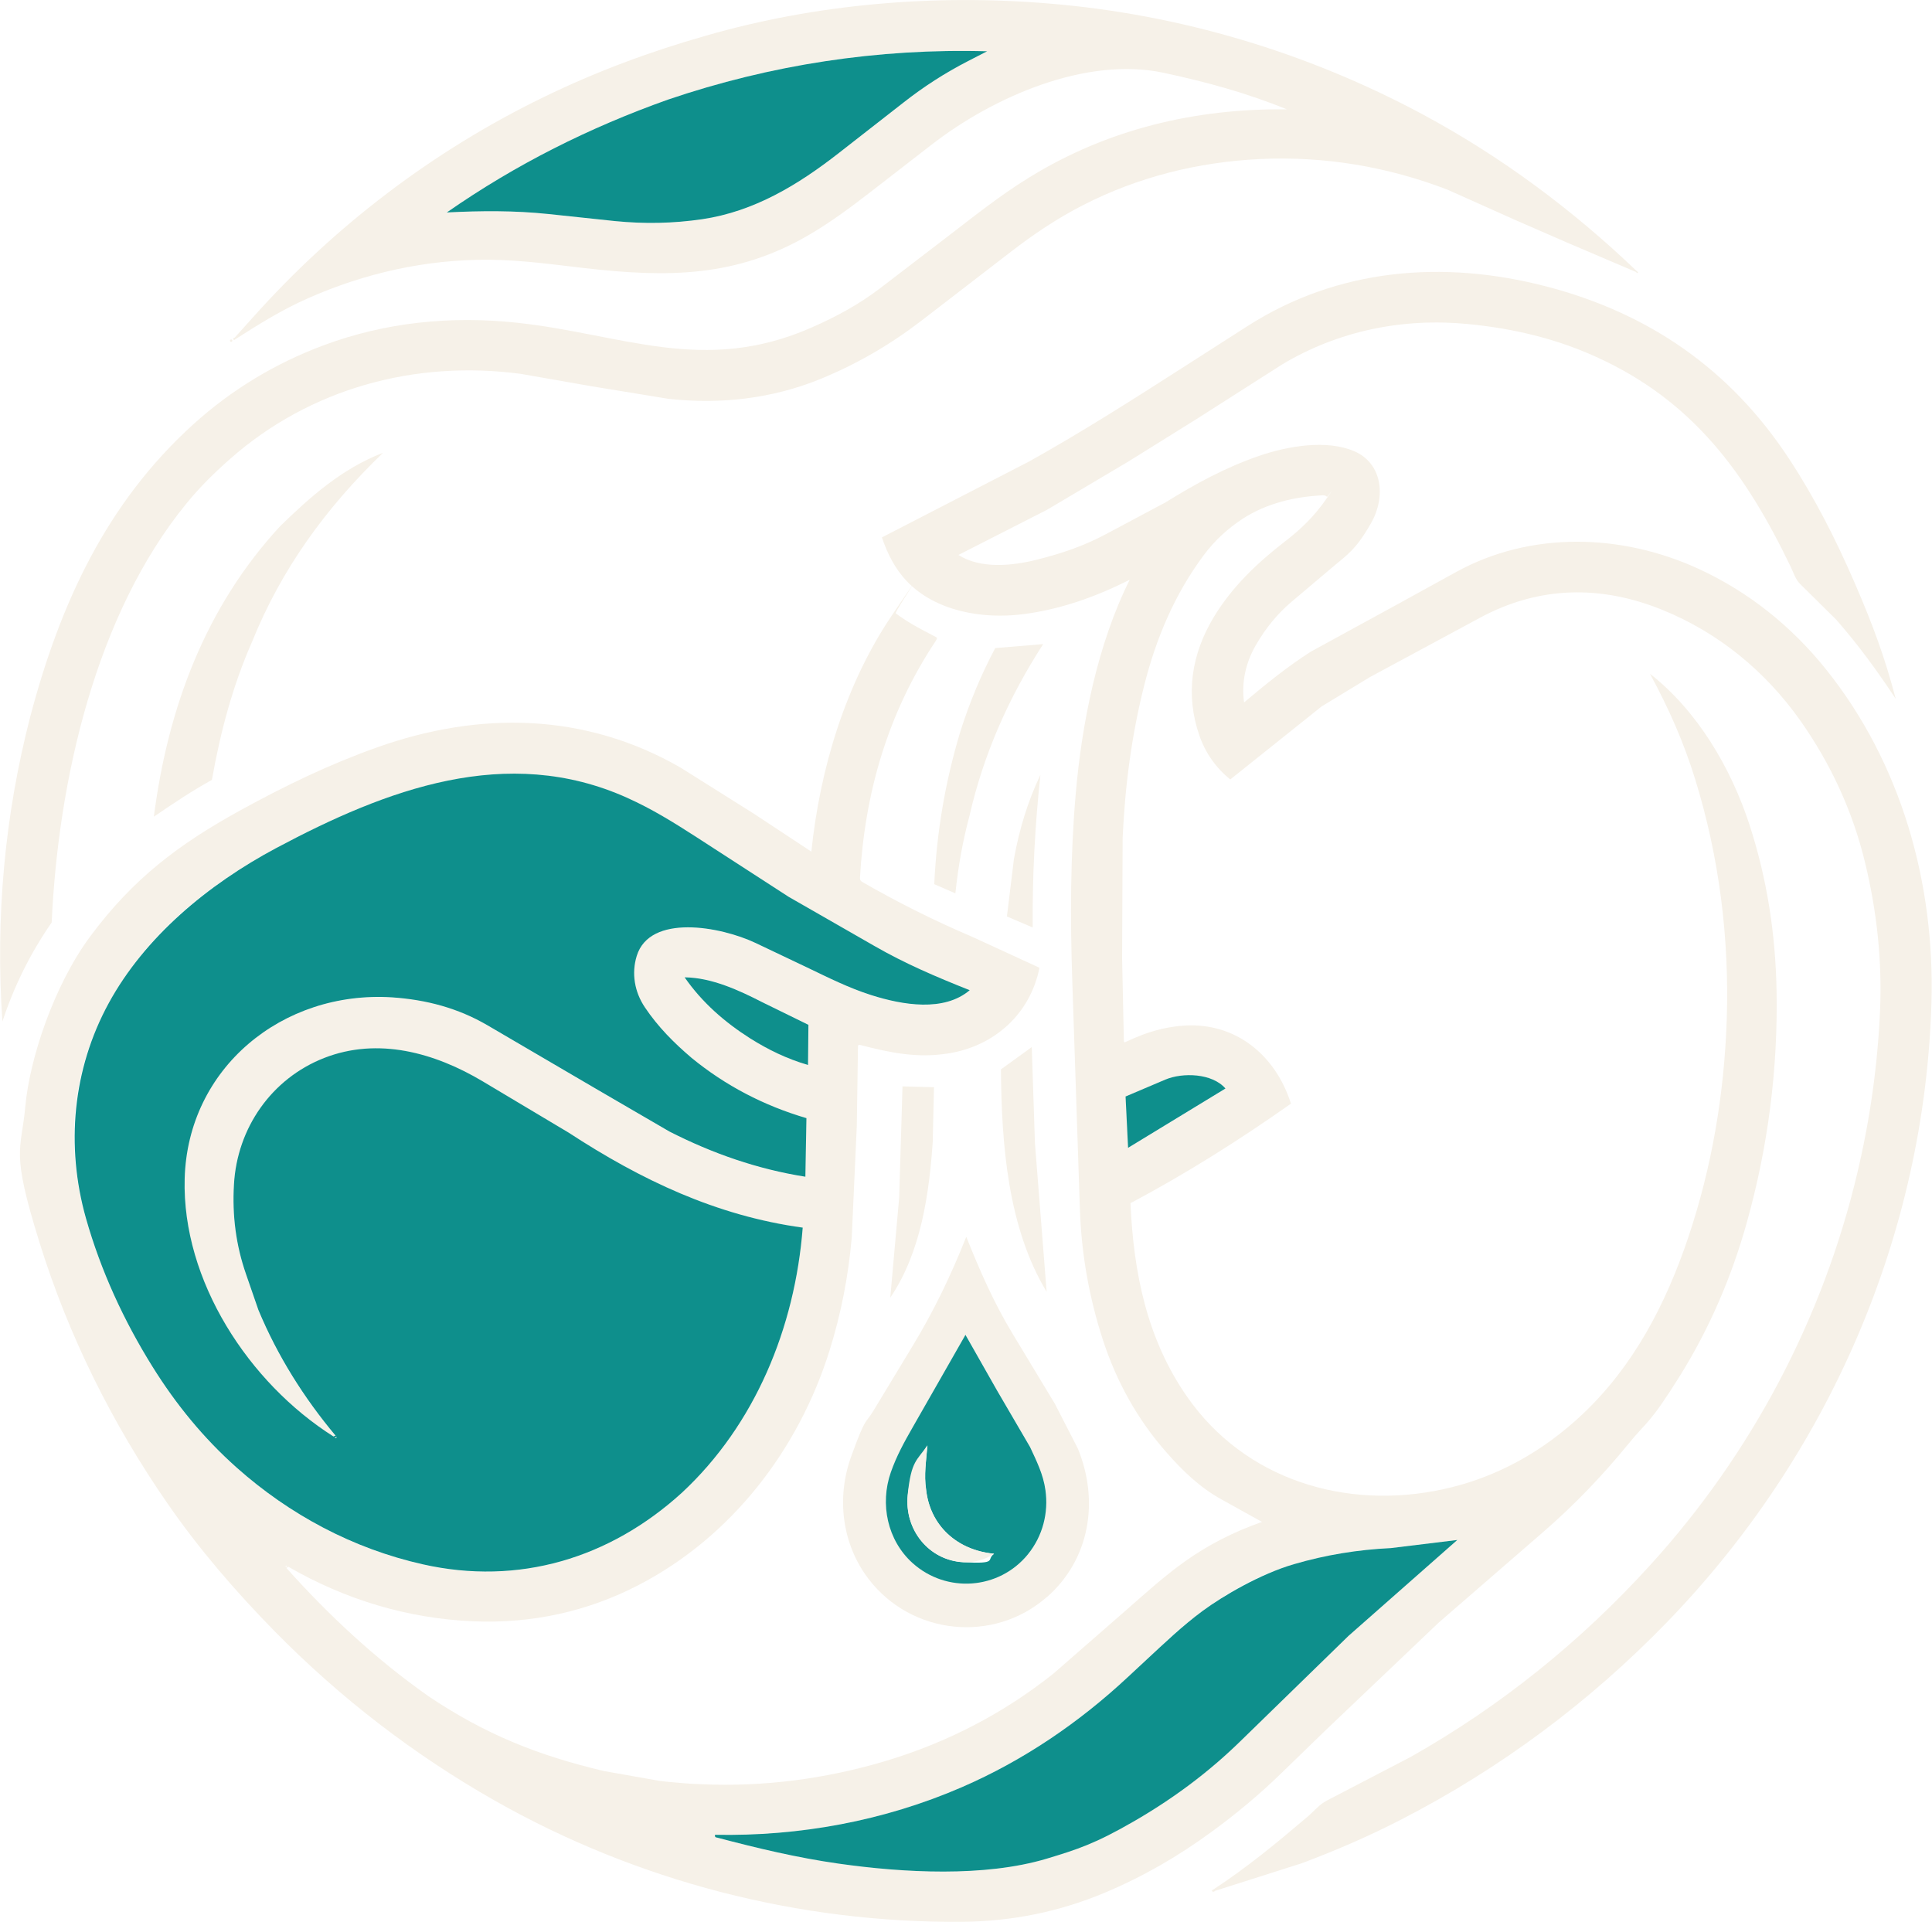
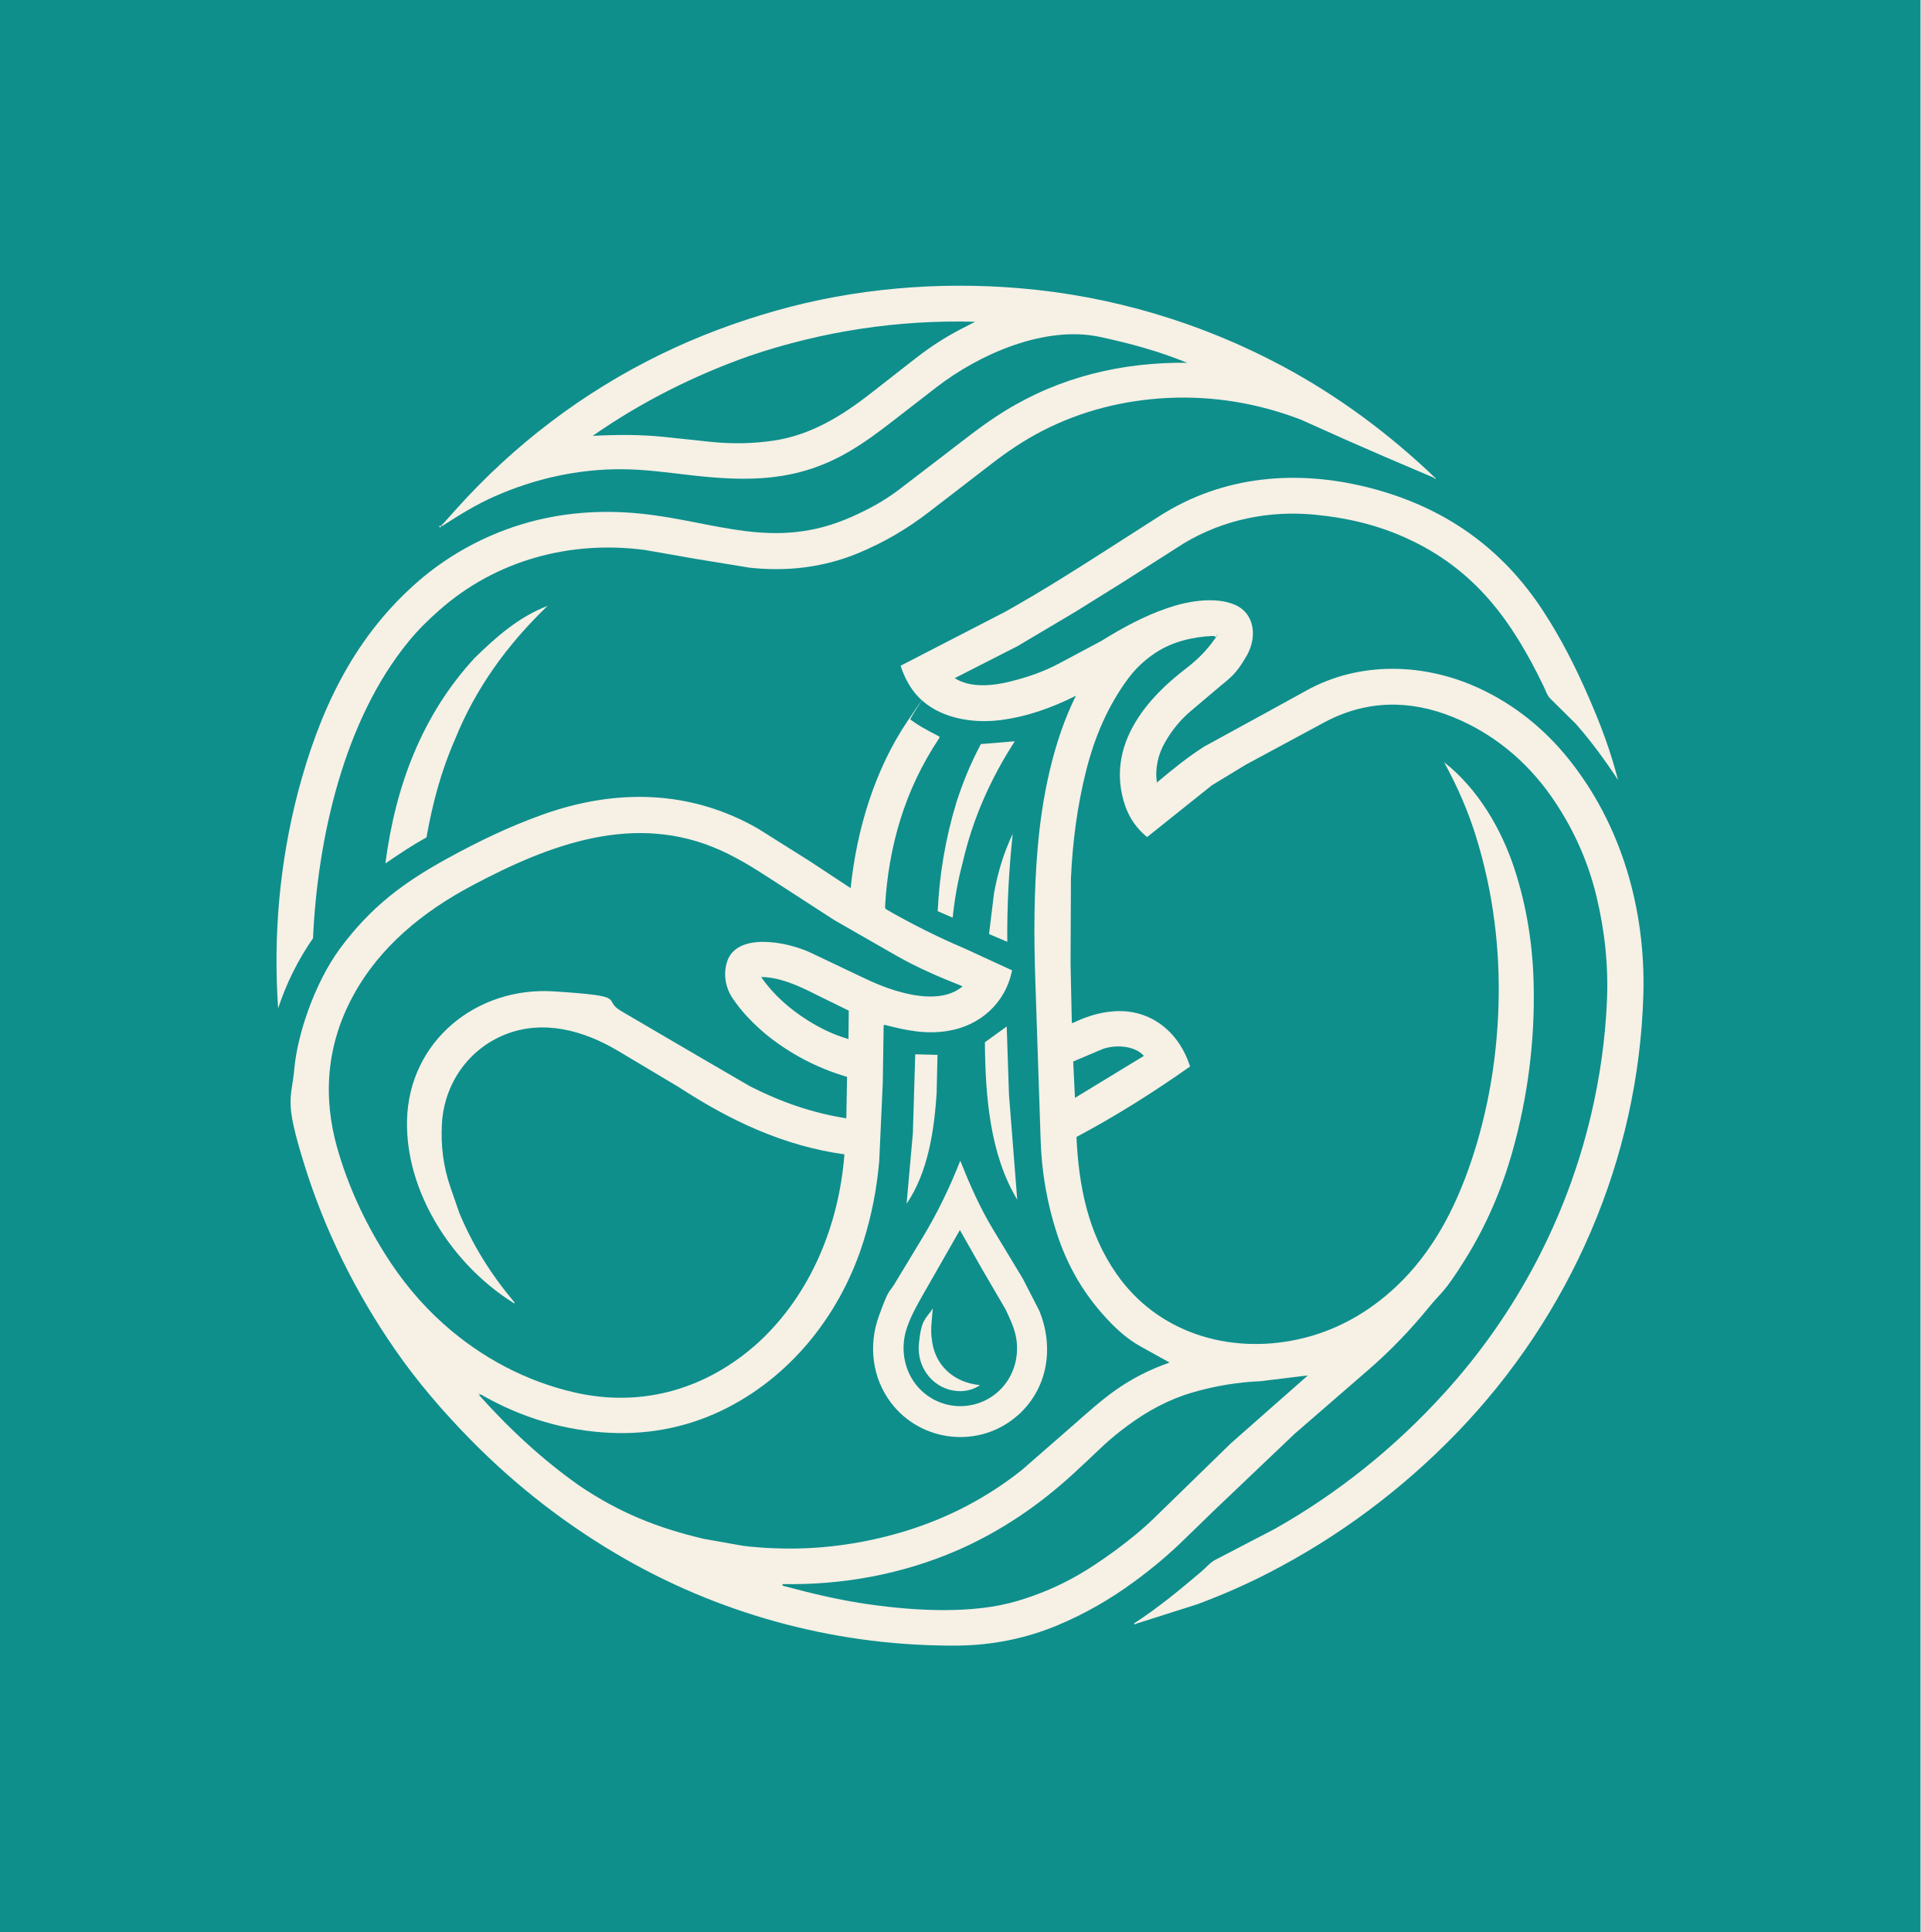
- <svg xmlns="http://www.w3.org/2000/svg" id="Layer_1" version="1.1" viewBox="0 0 1454.2 1446.5">
+ <svg xmlns="http://www.w3.org/2000/svg" id="Layer_1" version="1.1" viewBox="0 0 2042.6 2054.6">
  <defs>
    <style>
      .st0 {
-         fill: #f6f1e8;
+         fill: #0e8f8c;
      }

      .st1 {
-         fill: #0e8f8c;
+         fill: #f6f0e5;
      }
    </style>
  </defs>
-   <path class="st0" d="M215.6,1180.2c32,35.8,67.3,68.6,106.9,96.5,42.7,28.7,82.5,44.6,132,56.3l41.8,7.4,7,.8,11.6,1c4.5.4,7.6.5,12.2.7,47.5,2.2,94.1-3.9,139.7-17.5,46.2-13.9,88.6-35.8,126.2-65.8l55-48c14.5-12.7,28.1-25.1,43.8-36.3,17.9-12.7,36.3-22.1,58.1-29.8l-30.8-17.1c-16-8.9-28.8-21.2-41-35.1-21.9-24.8-37.7-53.3-48-84.9-10.4-32.2-16.2-64.8-17.3-98.9l-5.7-170.9c-1.6-47.5-1.5-94,2.6-141.2,4.6-53.4,16.5-112.8,40.6-161-26,13-52.1,22.3-80.4,25.9-30.5,3.9-65.8-2.3-87.2-24.7-8.9-9.3-14.7-20.7-18.9-33.1l110.9-57.2c39.4-22,76.8-45.8,114.7-70.1l49.5-31.7c68-43.6,147.4-50.1,225-29.9s138.8,62.7,182.9,130c19.4,29.6,35,60.4,49.1,92.9s22.9,56.7,31,87.5c-14-21.2-28.3-40.8-44.8-59.6l-27.2-26.9c-3.4-3.3-5-8.6-7.1-13-33.8-70.2-73.3-124.7-146.2-157.8-30.8-14-62.8-21.5-96.7-24.8-49.1-4.8-97.7,5.1-140,30.5l-64.1,40.9-51.2,31.9-61.5,36.5-66.7,34c16.5,10.5,39.9,8.4,59.3,3.5s35.3-10.4,51.8-19.2l45-24c22.4-13.9,45-26.2,70-34.8,21.9-7.6,51.3-12.5,72-3.5,20.7,9,24,33.8,12.5,54s-17.8,23.7-29.4,33.5l-30.4,25.7c-10.9,9.2-19.9,20.4-27,32.8-7.6,13.1-10.9,28-8.8,43,16.7-14,32.5-26.9,50.4-38.3l65.3-35.7,43.8-24.1c56.2-31,124.6-29.1,182.5-2.5,37.7,17.3,70.1,43.3,96.1,75.8,56.4,70.4,81.9,160.5,79.3,250.7-5.1,174.8-77.6,340.9-198.8,466.1-58.3,60.2-125.5,110.3-200.1,148.7-24.6,12.7-49.2,23.3-75,33l-65.4,20.8c-1.5,1.7-3.4-.4-1.4-.9,25.7-16.8,48.4-35.6,71.3-55.1,4.7-4,8.6-9,14.2-11.9l63.2-32.9c67.7-38.2,128.1-86.9,180.4-144.5,76.2-83.8,130-185.5,156-295.9,9.4-39.9,15.1-80.3,16.9-121.4,1.6-37.8-2.4-74.5-11.2-111-9.3-38.8-25.9-74.7-48.8-107.2-26.2-37.1-61.6-66.2-103.7-83.3-46.5-18.9-92.9-18.1-137.3,5.8l-83.1,44.8-36.2,22-68.8,55c-10.9-8.9-18.7-20-23.2-33-10.8-31-6-61.4,10.9-89.4,13.9-22.9,32.8-40.8,53.8-57,12-9.2,22.1-19.2,30.6-31.5s.9-1.5.7-1.8c-.4-.8-1.7-1.2-3.1-1.2-21,1-42.1,5.9-60.1,17.5-11.4,7.4-21.4,16.6-29.5,27.5-21.9,29.4-35.9,62.5-44.9,98.2-9.5,37.7-14.4,75.5-16.2,114.5l-.4,91,1.3,61c0,.6,0,2,.5,2,1.9-.1,19.9-11.1,45.5-12.6,38.3-2.2,68.2,22.2,79.8,58.8-39.1,27.5-78.6,52.5-120.8,74.9,2.3,52.3,12.4,102.3,42.5,145.5,43.4,62.5,119.2,85.8,192.9,69.8,39.9-8.6,75.1-28.4,104.8-56.4,38.4-36.2,62.6-82.7,79.5-132.7,17.9-53.2,27.2-108.1,29.1-164.3,2-61.5-5.6-122.1-23.7-180.8-8.6-27.9-19.9-53.5-34.1-79.6,35.8,28,61,71,74.9,113.6,13.2,40.6,19.6,81.9,20.4,124.9,1.1,59-6.4,117.2-22.2,173.9-11.5,41.4-28.3,80.5-51,116.8s-24.6,33.6-38,50.1c-19.9,24.4-41.1,46.5-64.9,67.1l-78.2,67.8-85,80.9-33.1,32.1c-16.6,16.2-33.8,30.5-52.6,44.3-25.4,18.6-51.8,33.9-80.9,46.1-34,14.2-69.3,21.4-106.5,21.8-123.2,1.1-245.4-30.5-352.5-91.3-61.1-34.7-116.4-77.4-165.6-127.4-29.4-30-56.8-61.7-80.7-96.3-41.8-60.4-74.5-126.3-96.3-196.4s-13.8-67.8-10.6-102.7,21-89.9,48.6-127.3c32.2-43.5,66.6-69.6,113.6-95.4,33.3-18.3,66.8-34.5,102.6-47.2,77.2-27.4,156.3-26.1,228.1,15.1l55.2,34.7,43.5,28.7c6.5-62.8,25.9-126.6,60.8-178.1s1.5-2.1,2.7-1.3l2.7,2,1.2.8c10,7.2,26.9,15,27.1,15.6s-.4,1.7-1,2.6c-35.7,53.7-53.3,113.8-56.9,178.1,0,1.3.3,2.3,1.5,3,27.1,15.6,54.5,29.3,83.4,41.6l50.2,23.1c-7,35-34.2,59.1-68.7,64.5-23.3,3.7-43.5-.5-65.9-6.3-.7-.2-2-.4-2,.8l-.9,60.1-3.8,84c-2.6,29.4-8,57.2-16.8,85.3-23.4,74.6-73.8,140-143.6,176.2-38.7,20.1-80.9,29.2-124.7,27.3-49.4-2.1-96.3-16.4-138.9-41l-1.5.8ZM250.9,1081.3c-63.7-40.2-114-117.1-112-193.9,2.2-83.4,73.5-141.9,156.2-136.6s49.6,8.1,71.7,21l83.2,48.7,53.8,31.3c32.4,16.5,66.2,28.3,102.3,34l.8-44.1c-32-9.4-60.9-24.6-86.5-45.4-13.5-11.5-25.3-23.4-35.1-38-7.8-11.6-10.2-25.6-6.1-38.8,9.8-31.6,62.9-22.2,89.5-9.6l38.7,18.4c16.1,7.6,31.3,15.4,48.3,20.8,23.6,7.5,54.7,12.8,74.1-3.7-25.2-10-48.6-20-71.4-33.1l-64.9-37.2-69.2-44.8c-17.2-11.1-33.6-21.3-52.3-29.7-90.7-40.7-181.4-6.3-264,37.7-51.9,27.6-97.8,64.6-126.3,116.9s-32.5,107.3-17.1,161.9c11.2,39.5,28.4,76.9,50.1,111.7,17.7,28.4,38.4,53.7,63.3,75.9,40,35.6,87.7,61,140,72.8,72.3,16.3,140.9-4.5,195.1-53.8,55.1-51.1,85.1-124,91-199.6-65-9-121.7-36-176.2-71.5l-64.5-38.5c-36.5-21.7-79-33.5-119.5-17.7-39.6,15.5-65.5,52.7-67.9,95.1-1.3,23.3,1.5,45.8,9.1,67.7l9.3,26.9c14.3,34.7,34.2,66.2,58.1,94.6-.1.1,0,.6.9.9,0,1-1.1,1.2-1.5.5s-.4-.5-1-.7ZM608.5,771.2l-34.5-16.9c-17.5-8.9-38.2-18.6-58.6-18.8,13.2,19,30.1,33.8,49.4,46,13.6,8.6,27.5,15.3,43.5,20l.3-30.4ZM849.1,864.1l73.4-44.7c-10.1-11.6-32.4-12.2-45.3-6.7l-29.9,12.7,1.9,38.8ZM539.7,1383.1c30.7,8.2,60.5,15.3,91.5,19.6,48.7,6.9,109.7,10.3,156.6-3.7,23.2-6.9,44.8-16,65.8-28.2s55.8-36.5,79.9-60.1l81.5-79.4,81.9-72.2-50,6.1c-24.9,1.1-49,5.1-72.9,12.1-25.3,7.4-47.7,19.6-68.8,35.2s-28.4,23.9-42.2,36.7l-14.2,13.2c-36.8,34.1-78.5,62.6-124.9,82.8-58.6,25.4-122.1,37-185.6,35.8-.6.8-.1,2,1.4,2.1ZM216.2,1178.8c-.4-.6-1.3-.4-1.3.5l1.3-.5Z" />
-   <path class="st0" d="M788,1202c-40.1,35.2-101.9,28.7-134.2-13.5-20.1-26.3-24.4-61.1-13.1-92.3s10.3-23.6,17.1-35l29.4-48.6c15.7-26,28.5-52.4,40.1-81.7,10.2,25.5,20.7,49.5,34.7,72.7l32,53,17.3,33.7c16.1,39.3,9.2,83.3-23.4,111.9ZM773.8,1169.8c11.2-13.7,15.5-31.3,13.2-48.3-1.6-11.8-6.7-21.9-11.6-32.5l-24.7-42.3-23.9-42.1-39.8,69.7c-6.4,11.3-12.1,21.5-16.4,33.8-8.3,23.8-2.6,51.1,16.3,68.2,25.5,23,65,20.3,87-6.6Z" />
-   <path class="st0" d="M115.8,614.7c10.6-82.1,38.8-157.7,95-218.6,22.5-21.9,46.5-43.4,77.5-55.3-43.4,41.8-76.6,87.8-98.6,142.3-14.6,33.2-23.8,67.8-30.2,103.9-15,8.3-28.3,17.2-43.7,27.7Z" />
-   <path class="st0" d="M719.1,672.4l-15.9-6.9c1.8-39.1,8.3-77.4,19.7-115.1,7-22,15.5-42.4,26.2-62.6l36.1-3c-26,40.2-44.9,82.9-55.5,129.3-5.1,19.2-8.4,37.6-10.6,58.3Z" />
-   <path class="st0" d="M787.8,972.3c-29.2-48.3-34-110.9-34.4-167.4l23.2-16.8,2.4,72.5,8.8,111.8Z" />
-   <path class="st0" d="M702.2,857.5c-2.7,40.8-8.9,85-32.1,119.2l6.7-75.3,2.5-83.7,23.7.6-.9,39.2Z" />
-   <path class="st0" d="M757.9,689.8l5.3-43.4c4-22.1,10.3-43,19.9-63.2-4.1,38.5-6.1,75.6-5.8,114.9l-19.4-8.3Z" />
-   <path class="st0" d="M1231.4,204.7l-52.3-22.3-38.3-16.7-51.2-22.9c-45.2-17.4-92.9-25.4-141.4-23.1-46.7,2.3-91.6,13.5-133,34.7-19.7,10.1-37.2,21.9-54.7,35.4l-66.6,51.3c-23.5,18.1-48.5,32.7-76,44-36.6,15-75.5,19.4-114.7,15.1l-57.5-9.4-53.7-9.4c-79.5-10.6-158.7,10.9-218.9,64.1-11.9,10.5-22.6,21-32.7,33.4-68.5,83.6-96.6,208.7-101.5,315.4-16.1,23.3-28.3,47.9-37.1,74.6-5.3-78,1.6-154.7,21-229.6,22.4-84.8,57.2-160.7,122.9-220.1,28.5-25.8,61.6-45.8,97.6-59.2,46.8-17.5,96.2-22.4,145.7-17.1,78.9,8.4,140.5,39.5,221.9,3.6,18.5-8.1,35.5-17.3,51.5-29.5l48.7-37.3c21.1-16.1,41-32.3,63.7-46.2,59-36.4,125.2-52,193.8-51.2-30.9-12.6-61.1-20.7-92.7-27.5-58.4-12.5-128.3,18.1-174.7,54.1l-46.2,35.8c-14.9,11.5-29.1,22.1-45.4,31.7-55.4,32.6-107.3,32.5-169.6,25.4-24.3-2.8-47.4-6.1-72.1-6.3-47.1-.3-93.2,10-136.1,29-19.5,8.6-36.6,19.3-54.6,30.8-1.3,1.6-2.7-.9-.5-1.2l14.1-15.7c61.4-68.6,135.3-124.9,218.4-165.3,39.5-19.2,79.8-34.2,122-46.2C614.3,2.9,703.7-4.6,790.2,2.7c98.1,8.2,193.6,36.7,280.3,83.2,59.3,31.8,113.2,72,161.3,118,.2.2.4.4.7.6.7.3.4,1.1-.3,1-.6-.5-.9-.8-.9-.8ZM631.6,115l48.3-37.7c15.4-12,31.4-22.4,48.7-31.3l14.4-7.4c-81.8-2.3-162.9,10.1-240.3,36.4-58.7,20.8-114.3,48.6-166.4,84.9,25.9-1.3,50.9-1.5,76.6,1.2l50,5.3c22.2,2.2,43.6,1.8,65.6-1.4,39.2-5.7,72.2-25.9,103.1-50Z" />
-   <circle class="st0" cx="174" cy="256.4" r=".9" />
-   <path class="st1" d="M252.6,1080.6c-23.8-28.4-43.7-60-58.1-94.6l-9.3-26.9c-7.6-21.8-10.5-44.3-9.1-67.7,2.4-42.4,28.3-79.6,67.9-95.1,40.4-15.8,83-4.1,119.5,17.7l64.5,38.5c54.5,35.6,111.2,62.6,176.2,71.5-5.9,75.5-35.9,148.4-91,199.6-54.2,49.3-122.8,70.1-195.1,53.8-52.4-11.8-100.1-37.3-140-72.8-24.9-22.2-45.6-47.5-63.3-75.9-21.7-34.8-38.9-72.2-50.1-111.7-15.4-54.6-10-112.2,17.1-161.9s74.3-89.2,126.3-116.9c82.6-44,173.3-78.5,264-37.7,18.7,8.4,35.1,18.6,52.3,29.7l69.2,44.8,64.9,37.2c22.8,13.1,46.2,23.1,71.4,33.1-19.4,16.5-50.5,11.2-74.1,3.7-17-5.4-32.2-13.1-48.3-20.8l-38.7-18.4c-26.6-12.6-79.6-22.1-89.5,9.6-4.1,13.2-1.7,27.2,6.1,38.8,9.8,14.6,21.6,26.5,35.1,38,25.5,20.9,54.5,36,86.5,45.4l-.8,44.1c-36.1-5.7-69.9-17.5-102.3-34l-53.8-31.3-83.2-48.7c-22-12.9-46.1-19.3-71.7-21-82.6-5.3-154,53.2-156.2,136.6-2,76.7,48.3,153.6,112,193.9l1.7-.7ZM253.4,1081.5l-1.5.5c.4.7,1.6.5,1.5-.5Z" />
-   <path class="st1" d="M539.7,1383.1c-1.5,0-1.9-1.3-1.4-2.1,63.5,1.2,127-10.4,185.6-35.8,46.4-20.1,88.2-48.6,124.9-82.8l14.2-13.2c13.8-12.8,26.9-25.4,42.2-36.7s43.5-27.9,68.8-35.2c23.9-7,48-10.9,72.9-12.1l50-6.1-81.9,72.2-81.5,79.4c-24.1,23.5-50.7,43.2-79.9,60.1s-42.7,21.2-65.8,28.2c-46.9,14-107.9,10.6-156.6,3.7-31-4.4-60.8-11.5-91.5-19.6Z" />
-   <path class="st1" d="M608.5,771.2l-.3,30.4c-16-4.7-29.8-11.4-43.5-20-19.2-12.2-36.2-27-49.4-46,20.5.2,41.2,9.9,58.6,18.8l34.5,16.9Z" />
-   <path class="st1" d="M849.1,864.1l-1.9-38.8,29.9-12.7c13-5.5,35.3-4.9,45.3,6.7l-73.4,44.7Z" />
-   <path class="st1" d="M631.6,115c-30.8,24.1-63.9,44.2-103.1,50-22,3.2-43.4,3.6-65.6,1.4l-50-5.3c-25.7-2.7-50.7-2.5-76.6-1.2,52.1-36.3,107.6-64,166.4-84.9,77.3-26.3,158.4-38.7,240.3-36.4l-14.4,7.4c-17.3,8.9-33.3,19.2-48.7,31.3l-48.3,37.7Z" />
-   <path class="st1" d="M773.8,1169.8c-21.9,26.9-61.5,29.6-87,6.6-18.9-17.1-24.6-44.4-16.3-68.2,4.3-12.3,10-22.6,16.4-33.8l39.8-69.7,23.9,42.1,24.7,42.3c4.9,10.5,10,20.7,11.6,32.5,2.4,17-2,34.5-13.2,48.3ZM748.1,1169.5c-28.1-2.8-48.1-21.5-51-48.3-1.7-11.1,0-21.5,1-33.2-7.7,11.5-13.4,23.6-14.8,37.3-2.7,26.1,15.8,49.3,42.1,50.6s16.6-2,22.8-6.3Z" />
-   <path class="st0" d="M748.1,1169.5c-6.3,4.4-14.7,6.7-22.8,6.3-26.2-1.3-44.7-24.5-42.1-50.6s7.1-25.8,14.8-37.3c-.9,11.7-2.7,22.1-1,33.2,2.9,26.8,22.9,45.6,51,48.3Z" />
+   <rect class="st0" width="2042.6" height="2054.6" />
+   <path class="st1" d="M509.6,1483.7c32,35.8,67.3,68.6,106.9,96.5,42.7,28.7,82.5,44.6,132,56.3l41.8,7.4,7,.8,11.6,1c4.5.4,7.6.5,12.2.7,47.5,2.2,94.1-3.9,139.7-17.5,46.2-13.9,88.6-35.8,126.2-65.8l55-48c14.5-12.7,28.1-25.1,43.8-36.3,17.9-12.7,36.3-22.1,58.1-29.8l-30.8-17.1c-16-8.9-28.8-21.2-41-35.1-21.9-24.8-37.7-53.3-48-84.9-10.4-32.2-16.2-64.8-17.3-98.9l-5.7-170.9c-1.6-47.5-1.5-94,2.6-141.2,4.6-53.4,16.5-112.8,40.6-161-26,13-52.1,22.3-80.4,25.9-30.5,3.9-65.8-2.3-87.2-24.7-8.9-9.3-14.7-20.7-18.9-33.1l110.9-57.2c39.4-22,76.8-45.8,114.7-70.1l49.5-31.7c68-43.6,147.4-50.1,225-29.9s138.8,62.7,182.9,130c19.4,29.6,35,60.4,49.1,92.9s22.9,56.7,31,87.5c-14-21.2-28.3-40.8-44.8-59.6l-27.2-26.9c-3.4-3.3-5-8.6-7.1-13-33.8-70.2-73.3-124.7-146.2-157.8-30.8-14-62.8-21.5-96.7-24.8-49.1-4.8-97.7,5.1-140,30.5l-64.1,40.9-51.2,31.9-61.5,36.5-66.7,34c16.5,10.5,39.9,8.4,59.3,3.5s35.3-10.4,51.8-19.2l45-24c22.4-13.9,45-26.2,70-34.8,21.9-7.6,51.3-12.5,72-3.5,20.7,9,24,33.8,12.5,54s-17.8,23.7-29.4,33.5l-30.4,25.7c-10.9,9.2-19.9,20.4-27,32.8-7.6,13.1-10.9,28-8.8,43,16.7-14,32.5-26.9,50.4-38.3l65.3-35.7,43.8-24.1c56.2-31,124.6-29.1,182.5-2.5,37.7,17.3,70.1,43.3,96.1,75.8,56.4,70.4,81.9,160.5,79.3,250.7-5.1,174.8-77.6,340.9-198.8,466.1-58.3,60.2-125.5,110.3-200.1,148.7-24.6,12.7-49.2,23.3-75,33l-65.4,20.8c-1.5,1.7-3.4-.4-1.4-.9,25.7-16.8,48.4-35.6,71.3-55.1,4.7-4,8.6-9,14.2-11.9l63.2-32.9c67.7-38.2,128.1-86.9,180.4-144.5,76.2-83.8,130-185.5,156-295.9,9.4-39.9,15.1-80.3,16.9-121.4,1.6-37.8-2.4-74.5-11.2-111-9.3-38.8-25.9-74.7-48.8-107.2-26.2-37.1-61.6-66.2-103.7-83.3-46.5-18.9-92.9-18.1-137.3,5.8l-83.1,44.8-36.2,22-68.8,55c-10.9-8.9-18.7-20-23.2-33-10.8-31-6-61.4,10.9-89.4,13.9-22.9,32.8-40.8,53.8-57,12-9.2,22.1-19.2,30.6-31.5s.9-1.5.7-1.8c-.4-.8-1.7-1.2-3.1-1.2-21,1-42.1,5.9-60.1,17.5-11.4,7.4-21.4,16.6-29.5,27.5-21.9,29.4-35.9,62.5-44.9,98.2-9.5,37.7-14.4,75.5-16.2,114.5l-.4,91,1.3,61c0,.6,0,2,.5,2,1.9-.1,19.9-11.1,45.5-12.6,38.3-2.2,68.2,22.2,79.8,58.8-39.1,27.5-78.6,52.5-120.8,74.9,2.3,52.3,12.4,102.3,42.5,145.5,43.4,62.5,119.2,85.8,192.9,69.8,39.9-8.6,75.1-28.4,104.8-56.4,38.4-36.2,62.6-82.7,79.5-132.7,17.9-53.2,27.2-108.1,29.1-164.3,2-61.5-5.6-122.1-23.7-180.8-8.6-27.9-19.9-53.5-34.1-79.6,35.8,28,61,71,74.9,113.6,13.2,40.6,19.6,81.9,20.4,124.9,1.1,59-6.4,117.2-22.2,173.9-11.5,41.4-28.3,80.5-51,116.8s-24.6,33.6-38,50.1c-19.9,24.4-41.1,46.5-64.9,67.1l-78.2,67.8-85,80.9-33.1,32.1c-16.6,16.2-33.8,30.5-52.6,44.3-25.4,18.6-51.8,33.9-80.9,46.1-34,14.2-69.3,21.4-106.5,21.8-123.2,1.1-245.4-30.5-352.5-91.3-61.1-34.7-116.4-77.4-165.6-127.4-29.4-30-56.8-61.7-80.7-96.3-41.8-60.4-74.5-126.3-96.3-196.4s-13.8-67.8-10.6-102.7,21-89.9,48.6-127.3c32.2-43.5,66.6-69.6,113.6-95.4,33.3-18.3,66.8-34.5,102.6-47.2,77.2-27.4,156.3-26.1,228.1,15.1l55.2,34.7,43.5,28.7c6.5-62.8,25.9-126.6,60.8-178.1s1.5-2.1,2.7-1.3l2.7,2,1.2.8c10,7.2,26.9,15,27.1,15.6s-.4,1.7-1,2.6c-35.7,53.7-53.3,113.8-56.9,178.1,0,1.3.3,2.3,1.5,3,27.1,15.6,54.5,29.3,83.4,41.6l50.2,23.1c-7,35-34.2,59.1-68.7,64.5-23.3,3.7-43.5-.5-65.9-6.3-.7-.2-2-.4-2,.8l-.9,60.1-3.8,84c-2.6,29.4-8,57.2-16.8,85.3-23.4,74.6-73.8,140-143.6,176.2-38.7,20.1-80.9,29.2-124.7,27.3-49.4-2.1-96.3-16.4-138.9-41l-1.5.8ZM544.9,1384.8c-63.7-40.2-114-117.1-112-193.9,2.2-83.4,73.5-141.9,156.2-136.6s49.6,8.1,71.7,21l83.2,48.7,53.8,31.3c32.4,16.5,66.2,28.3,102.3,34l.8-44.1c-32-9.4-60.9-24.6-86.5-45.4-13.5-11.5-25.3-23.4-35.1-38-7.8-11.6-10.2-25.6-6.1-38.8,9.8-31.6,62.9-22.2,89.5-9.6l38.7,18.4c16.1,7.6,31.3,15.4,48.3,20.8,23.6,7.5,54.7,12.8,74.1-3.7-25.2-10-48.6-20-71.4-33.1l-64.9-37.2-69.2-44.8c-17.2-11.1-33.6-21.3-52.3-29.7-90.7-40.7-181.4-6.3-264,37.7-51.9,27.6-97.8,64.6-126.3,116.9s-32.5,107.3-17.1,161.9c11.2,39.5,28.4,76.9,50.1,111.7,17.7,28.4,38.4,53.7,63.3,75.9,40,35.6,87.7,61,140,72.8,72.3,16.3,140.9-4.5,195.1-53.8,55.1-51.1,85.1-124,91-199.6-65-9-121.7-36-176.2-71.5l-64.5-38.5c-36.5-21.7-79-33.5-119.5-17.7-39.6,15.5-65.5,52.7-67.9,95.1-1.3,23.3,1.5,45.8,9.1,67.7l9.3,26.9c14.3,34.7,34.2,66.2,58.1,94.6-.1.1,0,.6.9.9,0,1-1.1,1.2-1.5.5s-.4-.5-1-.7ZM902.6,1074.7l-34.5-16.9c-17.5-8.9-38.2-18.6-58.6-18.8,13.2,19,30.1,33.8,49.4,46,13.6,8.6,27.5,15.3,43.5,20l.3-30.4ZM1143.2,1167.6l73.4-44.7c-10.1-11.6-32.4-12.2-45.3-6.7l-29.9,12.7,1.9,38.8ZM833.8,1686.7c30.7,8.2,60.5,15.3,91.5,19.6,48.7,6.9,109.7,10.3,156.6-3.7,23.2-6.9,44.8-16,65.8-28.2s55.8-36.5,79.9-60.1l81.5-79.4,81.9-72.2-50,6.1c-24.9,1.1-49,5.1-72.9,12.1-25.3,7.4-47.7,19.6-68.8,35.2s-28.4,23.9-42.2,36.7l-14.2,13.2c-36.8,34.1-78.5,62.6-124.9,82.8-58.6,25.4-122.1,37-185.6,35.8-.6.8-.1,2,1.4,2.1ZM510.3,1482.3c-.4-.6-1.3-.4-1.3.5l1.3-.5Z" />
+   <path class="st1" d="M1082,1505.5c-40.1,35.2-101.9,28.7-134.2-13.5-20.1-26.3-24.4-61.1-13.1-92.3s10.3-23.6,17.1-35l29.4-48.6c15.7-26,28.5-52.4,40.1-81.7,10.2,25.5,20.7,49.5,34.7,72.7l32,53,17.3,33.7c16.1,39.3,9.2,83.3-23.4,111.9ZM1067.9,1473.3c11.2-13.7,15.5-31.3,13.2-48.3-1.6-11.8-6.7-21.9-11.6-32.5l-24.7-42.3-23.9-42.1-39.8,69.7c-6.4,11.3-12.1,21.5-16.4,33.8-8.3,23.8-2.6,51.1,16.3,68.2,25.5,23,65,20.3,87-6.6Z" />
+   <path class="st1" d="M409.9,918.2c10.6-82.1,38.8-157.7,95-218.6,22.5-21.9,46.5-43.4,77.5-55.3-43.4,41.8-76.6,87.8-98.6,142.3-14.6,33.2-23.8,67.8-30.2,103.9-15,8.3-28.3,17.2-43.7,27.7Z" />
+   <path class="st1" d="M1013.2,975.9l-15.9-6.9c1.8-39.1,8.3-77.4,19.7-115.1,7-22,15.5-42.4,26.2-62.6l36.1-3c-26,40.2-44.9,82.9-55.5,129.3-5.1,19.2-8.4,37.6-10.6,58.3Z" />
+   <path class="st1" d="M1081.9,1275.8c-29.2-48.3-34-110.9-34.4-167.4l23.2-16.8,2.4,72.5,8.8,111.8Z" />
+   <path class="st1" d="M996.3,1161c-2.7,40.8-8.9,85-32.1,119.2l6.7-75.3,2.5-83.7,23.7.6-.9,39.2Z" />
+   <path class="st1" d="M1051.9,993.3l5.3-43.4c4-22.1,10.3-43,19.9-63.2-4.1,38.5-6.1,75.6-5.8,114.9l-19.4-8.3Z" />
+   <path class="st1" d="M1525.4,508.2l-52.3-22.3-38.3-16.7-51.2-22.9c-45.2-17.4-92.9-25.4-141.4-23.1-46.7,2.3-91.6,13.5-133,34.7-19.7,10.1-37.2,21.9-54.7,35.4l-66.6,51.3c-23.5,18.1-48.5,32.7-76,44-36.6,15-75.5,19.4-114.7,15.1l-57.5-9.4-53.7-9.4c-79.5-10.6-158.7,10.9-218.9,64.1-11.9,10.5-22.6,21-32.7,33.4-68.5,83.6-96.6,208.7-101.5,315.4-16.1,23.3-28.3,47.9-37.1,74.6-5.3-78,1.6-154.7,21-229.6,22.4-84.8,57.2-160.7,122.9-220.1,28.5-25.8,61.6-45.8,97.6-59.2,46.8-17.5,96.2-22.4,145.7-17.1,78.9,8.4,140.5,39.5,221.9,3.6,18.5-8.1,35.5-17.3,51.5-29.5l48.7-37.3c21.1-16.1,41-32.3,63.7-46.2,59-36.4,125.2-52,193.8-51.2-30.9-12.6-61.1-20.7-92.7-27.5-58.4-12.5-128.3,18.1-174.7,54.1l-46.2,35.8c-14.9,11.5-29.1,22.1-45.4,31.7-55.4,32.6-107.3,32.5-169.6,25.4-24.3-2.8-47.4-6.1-72.1-6.3-47.1-.3-93.2,10-136.1,29-19.5,8.6-36.6,19.3-54.6,30.8-1.3,1.6-2.7-.9-.5-1.2l14.1-15.7c61.4-68.6,135.3-124.9,218.4-165.3,39.5-19.2,79.8-34.2,122-46.2,83.2-23.6,172.5-31.2,259.1-23.9,98.1,8.2,193.6,36.7,280.3,83.2,59.3,31.8,113.2,72,161.3,118,.2.2.4.4.7.6.7.3.4,1.1-.3,1-.6-.5-.9-.8-.9-.8ZM925.7,418.6l48.3-37.7c15.4-12,31.4-22.4,48.7-31.3l14.4-7.4c-81.8-2.3-162.9,10.1-240.3,36.4-58.7,20.8-114.3,48.6-166.4,84.9,25.9-1.3,50.9-1.5,76.6,1.2l50,5.3c22.2,2.2,43.6,1.8,65.6-1.4,39.2-5.7,72.2-25.9,103.1-50Z" />
+   <circle class="st1" cx="468.1" cy="559.9" r=".9" />
+   <path class="st1" d="M1042.2,1473.1c-6.3,4.4-14.7,6.7-22.8,6.3-26.2-1.3-44.7-24.5-42.1-50.6s7.1-25.8,14.8-37.3c-.9,11.7-2.7,22.1-1,33.2,2.9,26.8,22.9,45.6,51,48.3Z" />
</svg>
